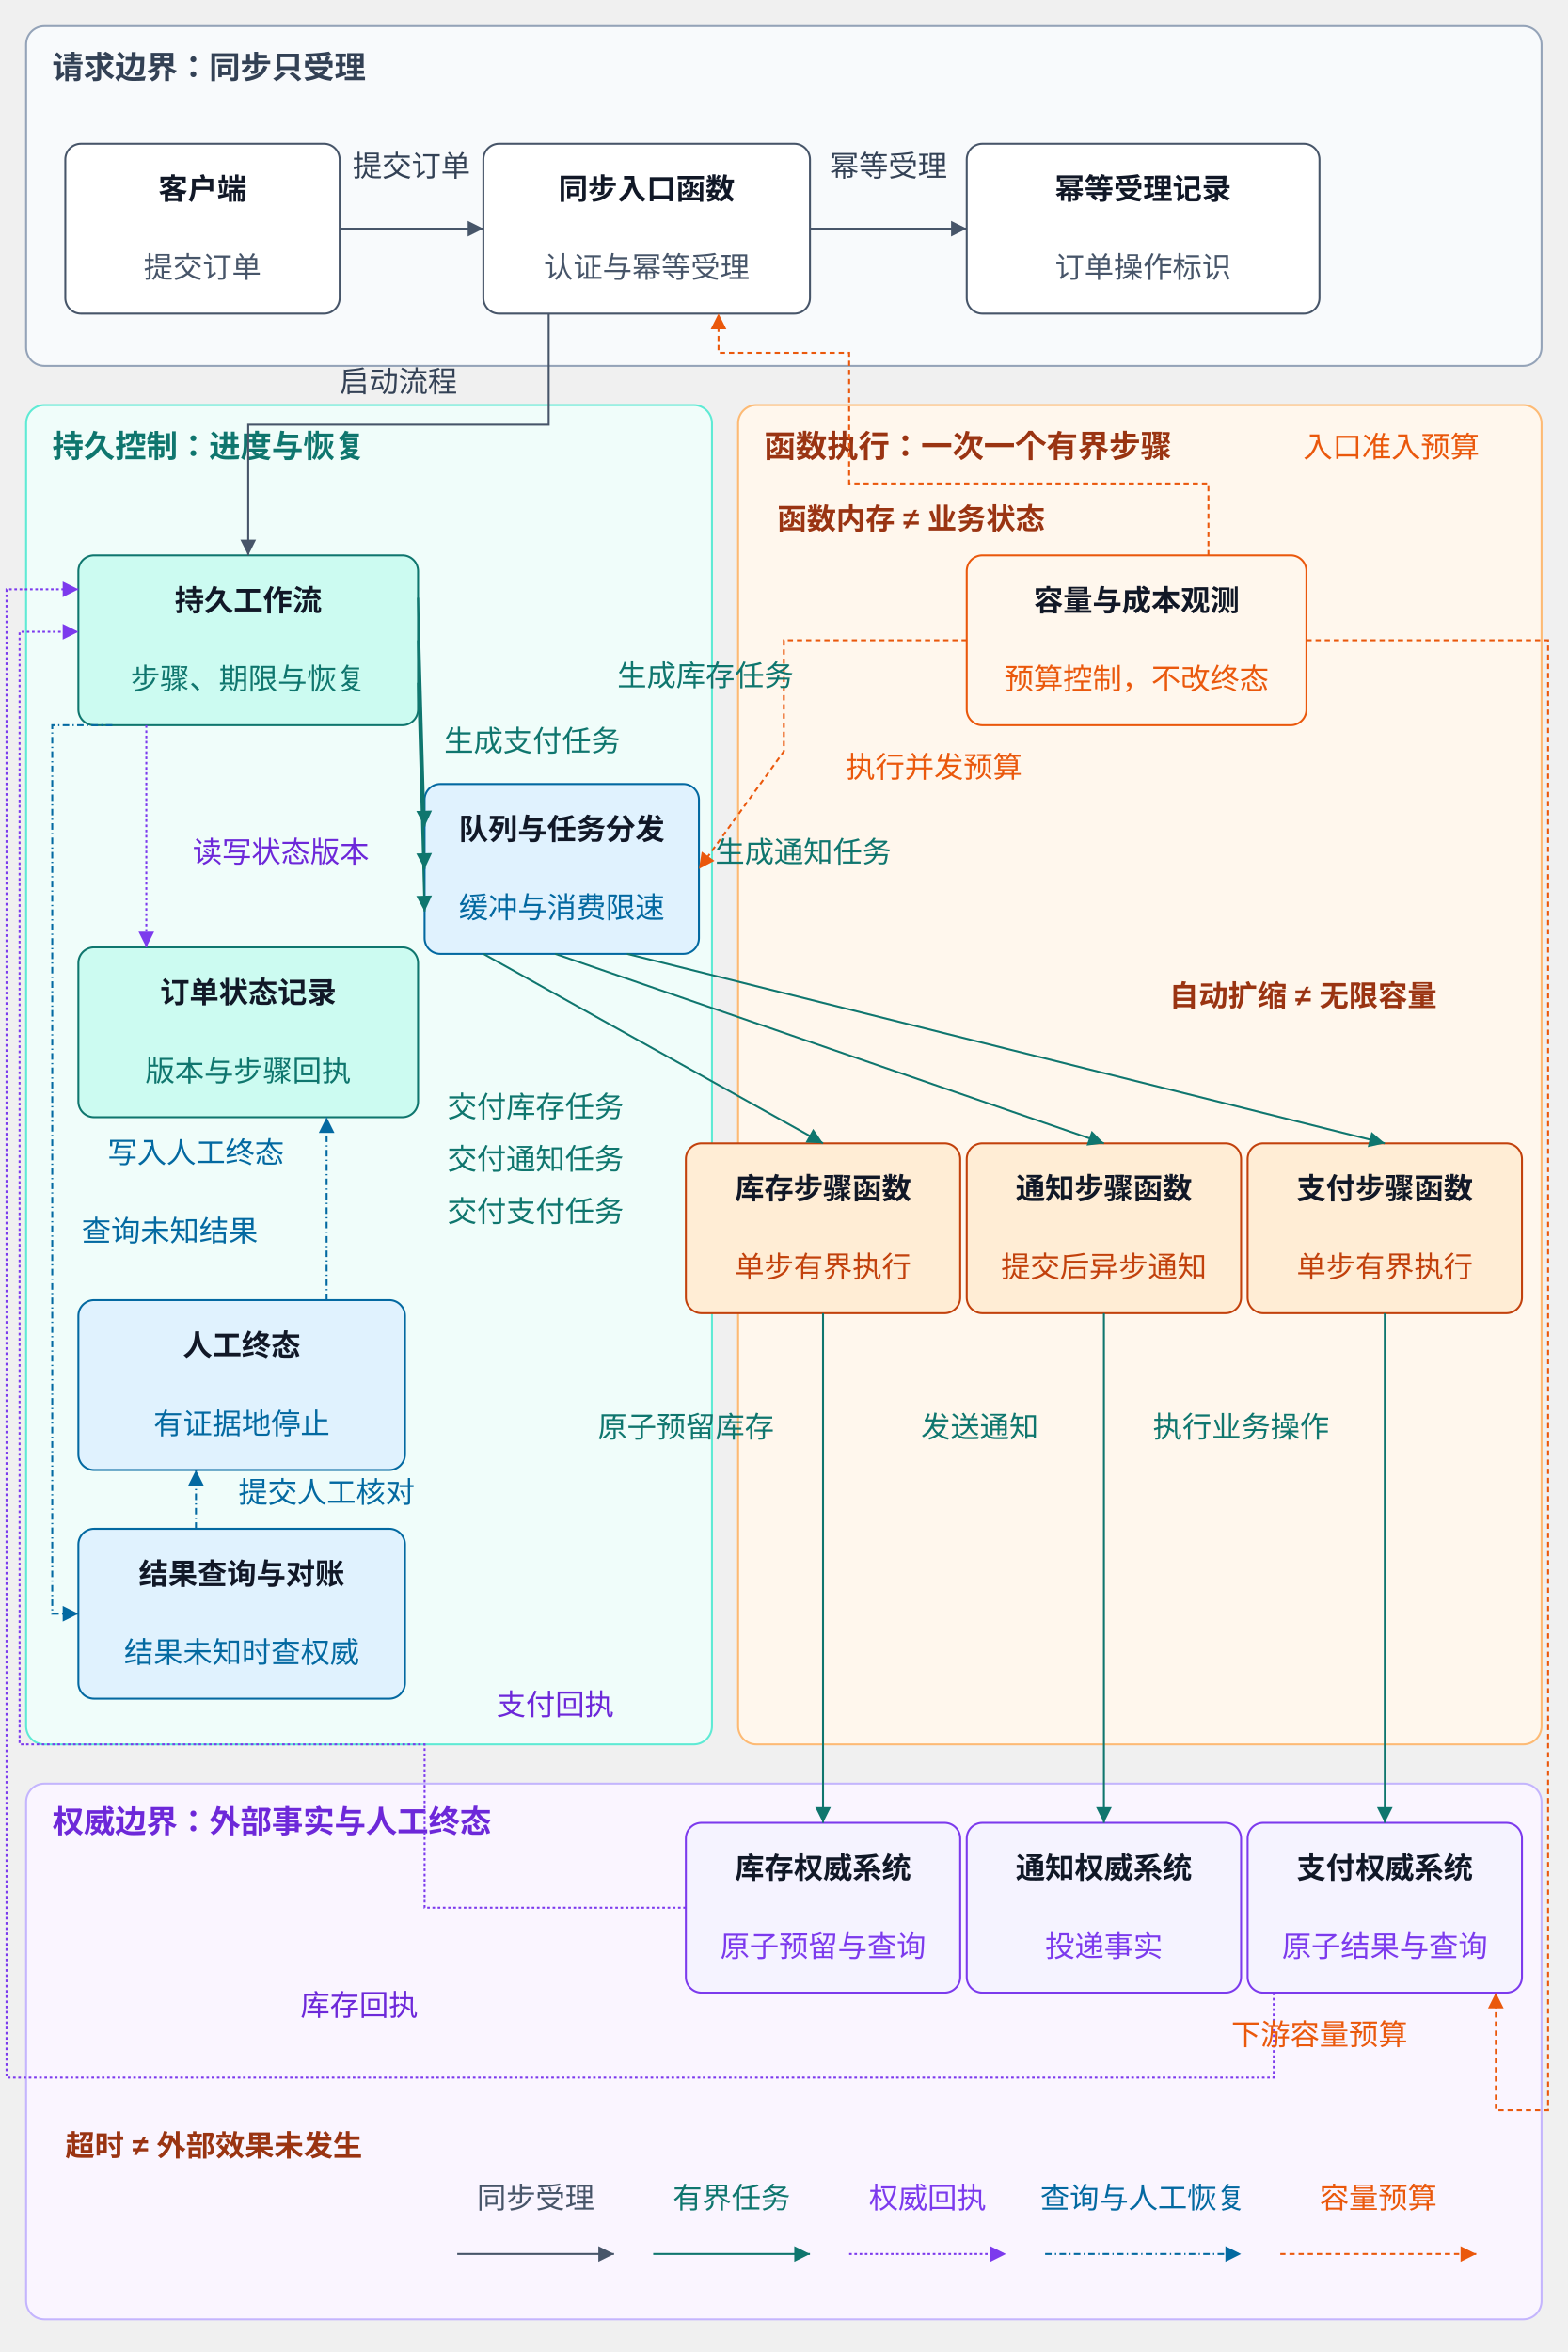
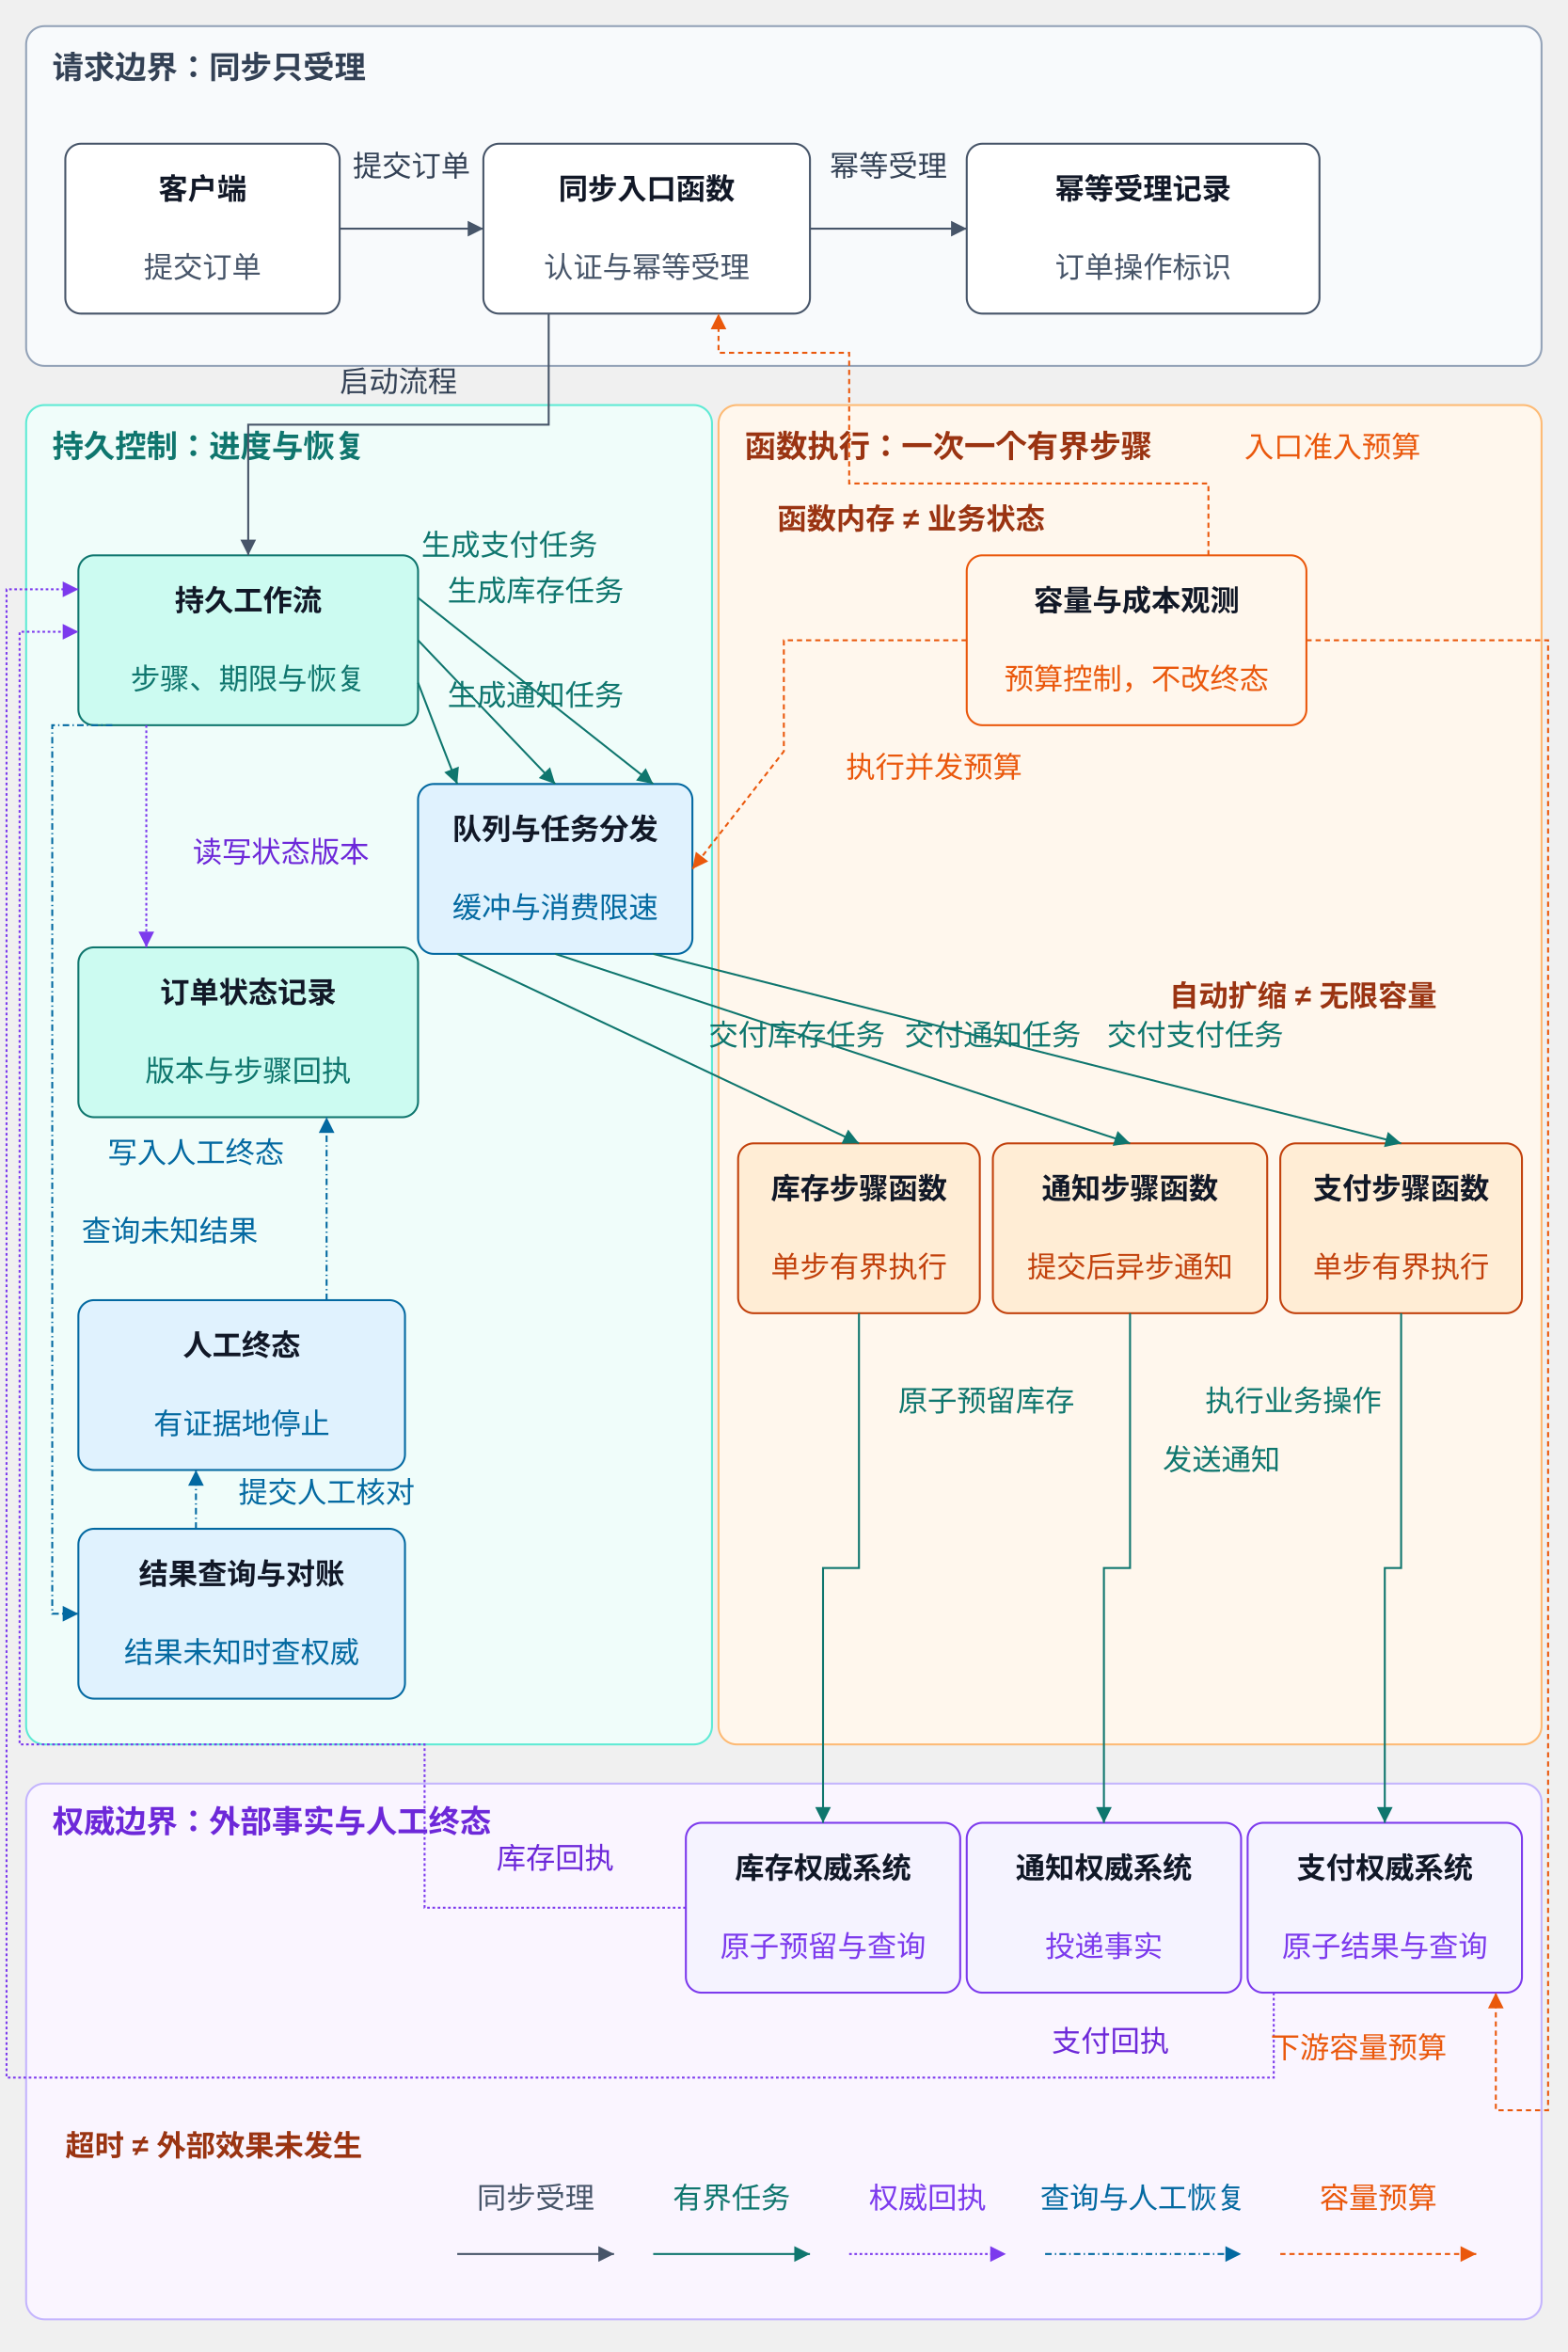
<svg xmlns="http://www.w3.org/2000/svg" viewBox="0 0 2400 3600" role="img" aria-labelledby="sty11-title sty11-desc">
  <defs>
    <marker id="arrow-request" markerUnits="userSpaceOnUse" viewBox="0 0 12 12" markerWidth="24" markerHeight="24" refX="12" refY="6" orient="auto">
      <path d="M 0 0 L 12 6 L 0 12 Z" fill="#475569" />
    </marker>
    <marker id="arrow-work" markerUnits="userSpaceOnUse" viewBox="0 0 12 12" markerWidth="24" markerHeight="24" refX="12" refY="6" orient="auto">
      <path d="M 0 0 L 12 6 L 0 12 Z" fill="#0F766E" />
    </marker>
    <marker id="arrow-receipt" markerUnits="userSpaceOnUse" viewBox="0 0 12 12" markerWidth="24" markerHeight="24" refX="12" refY="6" orient="auto">
      <path d="M 0 0 L 12 6 L 0 12 Z" fill="#7C3AED" />
    </marker>
    <marker id="arrow-recovery" markerUnits="userSpaceOnUse" viewBox="0 0 12 12" markerWidth="24" markerHeight="24" refX="12" refY="6" orient="auto">
      <path d="M 0 0 L 12 6 L 0 12 Z" fill="#0369A1" />
    </marker>
    <marker id="arrow-budget" markerUnits="userSpaceOnUse" viewBox="0 0 12 12" markerWidth="24" markerHeight="24" refX="12" refY="6" orient="auto">
      <path d="M 0 0 L 12 6 L 0 12 Z" fill="#EA580C" />
    </marker>
  </defs>
  <g data-region-id="request-boundary">
    <rect x="40" y="40" width="2320" height="520" rx="28" ry="28" fill="#F8FAFC" stroke="#94A3B8" stroke-width="3" />
    <text data-region-label-for="request-boundary" x="80" y="120" font-family="Arial, sans-serif" font-size="48" font-weight="700" fill="#334155">请求边界：同步只受理</text>
  </g>
  <g data-region-id="durable-control">
    <rect x="40" y="620" width="1050" height="2050" rx="28" ry="28" fill="#F0FDFA" stroke="#5EEAD4" stroke-width="3" />
    <text data-region-label-for="durable-control" x="80" y="700" font-family="Arial, sans-serif" font-size="48" font-weight="700" fill="#0F766E">持久控制：进度与恢复</text>
  </g>
  <g data-region-id="function-execution">
-     <rect x="1130" y="620" width="1230" height="2050" rx="28" ry="28" fill="#FFF7ED" stroke="#FDBA74" stroke-width="3" />
-     <text data-region-label-for="function-execution" x="1170" y="700" font-family="Arial, sans-serif" font-size="48" font-weight="700" fill="#9A3412">函数执行：一次一个有界步骤</text>
+     <rect x="1100" y="620" width="1260" height="2050" rx="28" ry="28" fill="#FFF7ED" stroke="#FDBA74" stroke-width="3" />
+     <text data-region-label-for="function-execution" x="1140" y="700" font-family="Arial, sans-serif" font-size="48" font-weight="700" fill="#9A3412">函数执行：一次一个有界步骤</text>
  </g>
  <g data-region-id="authority-boundary">
    <rect x="40" y="2730" width="2320" height="820" rx="28" ry="28" fill="#FAF5FF" stroke="#C4B5FD" stroke-width="3" />
    <text data-region-label-for="authority-boundary" x="80" y="2805" font-family="Arial, sans-serif" font-size="48" font-weight="700" fill="#6D28D9">权威边界：外部事实与人工终态</text>
  </g>
  <g data-node-id="client">
    <rect x="100" y="220" width="420" height="260" rx="24" ry="24" fill="#FFFFFF" stroke="#475569" stroke-width="3" />
    <text data-header-for="node-client" x="310" y="305" text-anchor="middle" font-family="Arial, sans-serif" font-size="45" font-weight="700" fill="#111827">客户端</text>
    <text data-type-for="node-client" x="310" y="425" text-anchor="middle" font-family="Arial, sans-serif" font-size="45" fill="#475569">提交订单</text>
  </g>
  <g data-node-id="sync-ingress">
    <rect x="740" y="220" width="500" height="260" rx="24" ry="24" fill="#FFFFFF" stroke="#475569" stroke-width="3" />
    <text data-header-for="node-sync-ingress" x="990" y="305" text-anchor="middle" font-family="Arial, sans-serif" font-size="45" font-weight="700" fill="#111827">同步入口函数</text>
    <text data-type-for="node-sync-ingress" x="990" y="425" text-anchor="middle" font-family="Arial, sans-serif" font-size="45" fill="#475569">认证与幂等受理</text>
  </g>
  <g data-node-id="admission-store">
    <rect x="1480" y="220" width="540" height="260" rx="24" ry="24" fill="#FFFFFF" stroke="#475569" stroke-width="3" />
    <text data-header-for="node-admission-store" x="1750" y="305" text-anchor="middle" font-family="Arial, sans-serif" font-size="45" font-weight="700" fill="#111827">幂等受理记录</text>
    <text data-type-for="node-admission-store" x="1750" y="425" text-anchor="middle" font-family="Arial, sans-serif" font-size="45" fill="#475569">订单操作标识</text>
  </g>
  <g data-node-id="durable-workflow">
    <rect x="120" y="850" width="520" height="260" rx="24" ry="24" fill="#CCFBF1" stroke="#0F766E" stroke-width="3" />
    <text data-header-for="node-durable-workflow" x="380" y="935" text-anchor="middle" font-family="Arial, sans-serif" font-size="45" font-weight="700" fill="#111827">持久工作流</text>
    <text data-type-for="node-durable-workflow" x="380" y="1055" text-anchor="middle" font-family="Arial, sans-serif" font-size="45" fill="#0F766E">步骤、期限与恢复</text>
  </g>
  <g data-node-id="order-state">
    <rect x="120" y="1450" width="520" height="260" rx="24" ry="24" fill="#CCFBF1" stroke="#0F766E" stroke-width="3" />
    <text data-header-for="node-order-state" x="380" y="1535" text-anchor="middle" font-family="Arial, sans-serif" font-size="45" font-weight="700" fill="#111827">订单状态记录</text>
    <text data-type-for="node-order-state" x="380" y="1655" text-anchor="middle" font-family="Arial, sans-serif" font-size="45" fill="#0F766E">版本与步骤回执</text>
  </g>
  <g data-node-id="task-queue">
-     <rect x="650" y="1200" width="420" height="260" rx="24" ry="24" fill="#E0F2FE" stroke="#0369A1" stroke-width="3" />
-     <text data-header-for="node-task-queue" x="860" y="1285" text-anchor="middle" font-family="Arial, sans-serif" font-size="45" font-weight="700" fill="#111827">队列与任务分发</text>
-     <text data-type-for="node-task-queue" x="860" y="1405" text-anchor="middle" font-family="Arial, sans-serif" font-size="45" fill="#0369A1">缓冲与消费限速</text>
+     <rect x="640" y="1200" width="420" height="260" rx="24" ry="24" fill="#E0F2FE" stroke="#0369A1" stroke-width="3" />
+     <text data-header-for="node-task-queue" x="850" y="1285" text-anchor="middle" font-family="Arial, sans-serif" font-size="45" font-weight="700" fill="#111827">队列与任务分发</text>
+     <text data-type-for="node-task-queue" x="850" y="1405" text-anchor="middle" font-family="Arial, sans-serif" font-size="45" fill="#0369A1">缓冲与消费限速</text>
  </g>
  <g data-node-id="inventory-function">
-     <rect x="1050" y="1750" width="420" height="260" rx="24" ry="24" fill="#FFEDD5" stroke="#C2410C" stroke-width="3" />
-     <text data-header-for="node-inventory-function" x="1260" y="1835" text-anchor="middle" font-family="Arial, sans-serif" font-size="45" font-weight="700" fill="#111827">库存步骤函数</text>
-     <text data-type-for="node-inventory-function" x="1260" y="1955" text-anchor="middle" font-family="Arial, sans-serif" font-size="45" fill="#C2410C">单步有界执行</text>
+     <rect x="1130" y="1750" width="370" height="260" rx="24" ry="24" fill="#FFEDD5" stroke="#C2410C" stroke-width="3" />
+     <text data-header-for="node-inventory-function" x="1315" y="1835" text-anchor="middle" font-family="Arial, sans-serif" font-size="45" font-weight="700" fill="#111827">库存步骤函数</text>
+     <text data-type-for="node-inventory-function" x="1315" y="1955" text-anchor="middle" font-family="Arial, sans-serif" font-size="45" fill="#C2410C">单步有界执行</text>
  </g>
  <g data-node-id="notification-function">
-     <rect x="1480" y="1750" width="420" height="260" rx="24" ry="24" fill="#FFEDD5" stroke="#C2410C" stroke-width="3" />
-     <text data-header-for="node-notification-function" x="1690" y="1835" text-anchor="middle" font-family="Arial, sans-serif" font-size="45" font-weight="700" fill="#111827">通知步骤函数</text>
-     <text data-type-for="node-notification-function" x="1690" y="1955" text-anchor="middle" font-family="Arial, sans-serif" font-size="45" fill="#C2410C">提交后异步通知</text>
+     <rect x="1520" y="1750" width="420" height="260" rx="24" ry="24" fill="#FFEDD5" stroke="#C2410C" stroke-width="3" />
+     <text data-header-for="node-notification-function" x="1730" y="1835" text-anchor="middle" font-family="Arial, sans-serif" font-size="45" font-weight="700" fill="#111827">通知步骤函数</text>
+     <text data-type-for="node-notification-function" x="1730" y="1955" text-anchor="middle" font-family="Arial, sans-serif" font-size="45" fill="#C2410C">提交后异步通知</text>
  </g>
  <g data-node-id="payment-function">
-     <rect x="1910" y="1750" width="420" height="260" rx="24" ry="24" fill="#FFEDD5" stroke="#C2410C" stroke-width="3" />
-     <text data-header-for="node-payment-function" x="2120" y="1835" text-anchor="middle" font-family="Arial, sans-serif" font-size="45" font-weight="700" fill="#111827">支付步骤函数</text>
-     <text data-type-for="node-payment-function" x="2120" y="1955" text-anchor="middle" font-family="Arial, sans-serif" font-size="45" fill="#C2410C">单步有界执行</text>
+     <rect x="1960" y="1750" width="370" height="260" rx="24" ry="24" fill="#FFEDD5" stroke="#C2410C" stroke-width="3" />
+     <text data-header-for="node-payment-function" x="2145" y="1835" text-anchor="middle" font-family="Arial, sans-serif" font-size="45" font-weight="700" fill="#111827">支付步骤函数</text>
+     <text data-type-for="node-payment-function" x="2145" y="1955" text-anchor="middle" font-family="Arial, sans-serif" font-size="45" fill="#C2410C">单步有界执行</text>
  </g>
  <g data-node-id="capacity-cost-observability">
    <rect x="1480" y="850" width="520" height="260" rx="24" ry="24" fill="#FFF7ED" stroke="#EA580C" stroke-width="3" />
    <text data-header-for="node-capacity-cost-observability" x="1740" y="935" text-anchor="middle" font-family="Arial, sans-serif" font-size="45" font-weight="700" fill="#111827">容量与成本观测</text>
    <text data-type-for="node-capacity-cost-observability" x="1740" y="1055" text-anchor="middle" font-family="Arial, sans-serif" font-size="45" fill="#EA580C">预算控制，不改终态</text>
  </g>
  <g data-node-id="manual-terminal">
    <rect x="120" y="1990" width="500" height="260" rx="24" ry="24" fill="#E0F2FE" stroke="#0369A1" stroke-width="3" />
    <text data-header-for="node-manual-terminal" x="370" y="2075" text-anchor="middle" font-family="Arial, sans-serif" font-size="45" font-weight="700" fill="#111827">人工终态</text>
    <text data-type-for="node-manual-terminal" x="370" y="2195" text-anchor="middle" font-family="Arial, sans-serif" font-size="45" fill="#0369A1">有证据地停止</text>
  </g>
  <g data-node-id="reconciliation">
    <rect x="120" y="2340" width="500" height="260" rx="24" ry="24" fill="#E0F2FE" stroke="#0369A1" stroke-width="3" />
    <text data-header-for="node-reconciliation" x="370" y="2425" text-anchor="middle" font-family="Arial, sans-serif" font-size="45" font-weight="700" fill="#111827">结果查询与对账</text>
    <text data-type-for="node-reconciliation" x="370" y="2545" text-anchor="middle" font-family="Arial, sans-serif" font-size="45" fill="#0369A1">结果未知时查权威</text>
  </g>
  <g data-node-id="inventory-authority">
    <rect x="1050" y="2790" width="420" height="260" rx="24" ry="24" fill="#F5F3FF" stroke="#7C3AED" stroke-width="3" />
    <text data-header-for="node-inventory-authority" x="1260" y="2875" text-anchor="middle" font-family="Arial, sans-serif" font-size="45" font-weight="700" fill="#111827">库存权威系统</text>
    <text data-type-for="node-inventory-authority" x="1260" y="2995" text-anchor="middle" font-family="Arial, sans-serif" font-size="45" fill="#7C3AED">原子预留与查询</text>
  </g>
  <g data-node-id="notification-provider">
    <rect x="1480" y="2790" width="420" height="260" rx="24" ry="24" fill="#F5F3FF" stroke="#7C3AED" stroke-width="3" />
    <text data-header-for="node-notification-provider" x="1690" y="2875" text-anchor="middle" font-family="Arial, sans-serif" font-size="45" font-weight="700" fill="#111827">通知权威系统</text>
    <text data-type-for="node-notification-provider" x="1690" y="2995" text-anchor="middle" font-family="Arial, sans-serif" font-size="45" fill="#7C3AED">投递事实</text>
  </g>
  <g data-node-id="payment-authority">
    <rect x="1910" y="2790" width="420" height="260" rx="24" ry="24" fill="#F5F3FF" stroke="#7C3AED" stroke-width="3" />
    <text data-header-for="node-payment-authority" x="2120" y="2875" text-anchor="middle" font-family="Arial, sans-serif" font-size="45" font-weight="700" fill="#111827">支付权威系统</text>
    <text data-type-for="node-payment-authority" x="2120" y="2995" text-anchor="middle" font-family="Arial, sans-serif" font-size="45" fill="#7C3AED">原子结果与查询</text>
  </g>
  <g data-note-id="volatile-state">
    <text data-note-text-for="volatile-state" x="1190" y="810" font-family="Arial, sans-serif" font-size="45" font-weight="700" fill="#9A3412">函数内存 ≠ 业务状态</text>
  </g>
  <g data-note-id="finite-capacity">
    <text data-note-text-for="finite-capacity" x="1790" y="1540" font-family="Arial, sans-serif" font-size="45" font-weight="700" fill="#9A3412">自动扩缩 ≠ 无限容量</text>
  </g>
  <g data-note-id="unknown-effect">
    <text data-note-text-for="unknown-effect" x="100" y="3300" font-family="Arial, sans-serif" font-size="45" font-weight="700" fill="#9A3412">超时 ≠ 外部效果未发生</text>
  </g>
  <path data-edge-id="submit-order" data-edge-role="request" d="M 520 350 L 630 350 L 740 350" fill="none" stroke="#475569" stroke-width="3" marker-end="url(#arrow-request)" />
  <path data-edge-id="idempotent-accept" data-edge-role="request" d="M 1240 350 L 1360 350 L 1480 350" fill="none" stroke="#475569" stroke-width="3" marker-end="url(#arrow-request)" />
  <path data-edge-id="start-workflow" data-edge-role="request" d="M 840 480 L 840 650 L 380 650 L 380 850" fill="none" stroke="#475569" stroke-width="3" marker-end="url(#arrow-request)" />
  <path data-edge-id="read-order-state" data-edge-role="receipt" d="M 224 1110 L 224 1280 L 224 1450" fill="none" stroke="#7C3AED" stroke-width="3" stroke-dasharray="4 4" marker-end="url(#arrow-receipt)" />
-   <path data-edge-id="enqueue-payment" data-edge-role="work" d="M 640 915 L 645 1090 L 650 1265" fill="none" stroke="#0F766E" stroke-width="3" marker-end="url(#arrow-work)" />
-   <path data-edge-id="enqueue-inventory" data-edge-role="work" d="M 640 980 L 645 1155 L 650 1330" fill="none" stroke="#0F766E" stroke-width="3" marker-end="url(#arrow-work)" />
-   <path data-edge-id="enqueue-notification" data-edge-role="work" d="M 640 1045 L 645 1220 L 650 1395" fill="none" stroke="#0F766E" stroke-width="3" marker-end="url(#arrow-work)" />
-   <path data-edge-id="deliver-inventory" data-edge-role="work" d="M 740 1460 L 1000 1605 L 1260 1750" fill="none" stroke="#0F766E" stroke-width="3" marker-end="url(#arrow-work)" />
-   <path data-edge-id="deliver-notification" data-edge-role="work" d="M 850 1460 L 1270 1605 L 1690 1750" fill="none" stroke="#0F766E" stroke-width="3" marker-end="url(#arrow-work)" />
-   <path data-edge-id="deliver-payment" data-edge-role="work" d="M 960 1460 L 1540 1605 L 2120 1750" fill="none" stroke="#0F766E" stroke-width="3" marker-end="url(#arrow-work)" />
-   <path data-edge-id="invoke-payment" data-edge-role="work" d="M 2120 2010 L 2120 2400 L 2120 2790" fill="none" stroke="#0F766E" stroke-width="3" marker-end="url(#arrow-work)" />
-   <path data-edge-id="reserve-inventory" data-edge-role="work" d="M 1260 2010 L 1260 2400 L 1260 2790" fill="none" stroke="#0F766E" stroke-width="3" marker-end="url(#arrow-work)" />
-   <path data-edge-id="send-notification" data-edge-role="work" d="M 1690 2010 L 1690 2400 L 1690 2790" fill="none" stroke="#0F766E" stroke-width="3" marker-end="url(#arrow-work)" />
+   <path data-edge-id="enqueue-payment" data-edge-role="work" d="M 640 915 L 820 1058 L 1000 1200" fill="none" stroke="#0F766E" stroke-width="3" marker-end="url(#arrow-work)" />
+   <path data-edge-id="enqueue-inventory" data-edge-role="work" d="M 640 980 L 745 1090 L 850 1200" fill="none" stroke="#0F766E" stroke-width="3" marker-end="url(#arrow-work)" />
+   <path data-edge-id="enqueue-notification" data-edge-role="work" d="M 640 1045 L 670 1123 L 700 1200" fill="none" stroke="#0F766E" stroke-width="3" marker-end="url(#arrow-work)" />
+   <path data-edge-id="deliver-inventory" data-edge-role="work" d="M 700 1460 L 1008 1605 L 1315 1750" fill="none" stroke="#0F766E" stroke-width="3" marker-end="url(#arrow-work)" />
+   <path data-edge-id="deliver-notification" data-edge-role="work" d="M 850 1460 L 1290 1605 L 1730 1750" fill="none" stroke="#0F766E" stroke-width="3" marker-end="url(#arrow-work)" />
+   <path data-edge-id="deliver-payment" data-edge-role="work" d="M 1000 1460 L 1573 1605 L 2145 1750" fill="none" stroke="#0F766E" stroke-width="3" marker-end="url(#arrow-work)" />
+   <path data-edge-id="invoke-payment" data-edge-role="work" d="M 2145 2010 L 2145 2400 L 2120 2400 L 2120 2790" fill="none" stroke="#0F766E" stroke-width="3" marker-end="url(#arrow-work)" />
+   <path data-edge-id="reserve-inventory" data-edge-role="work" d="M 1315 2010 L 1315 2400 L 1260 2400 L 1260 2790" fill="none" stroke="#0F766E" stroke-width="3" marker-end="url(#arrow-work)" />
+   <path data-edge-id="send-notification" data-edge-role="work" d="M 1730 2010 L 1730 2400 L 1690 2400 L 1690 2790" fill="none" stroke="#0F766E" stroke-width="3" marker-end="url(#arrow-work)" />
  <path data-edge-id="inventory-receipt" data-edge-role="receipt" d="M 1050 2920 L 650 2920 L 650 2670 L 30 2670 L 30 967 L 120 967" fill="none" stroke="#7C3AED" stroke-width="3" stroke-dasharray="4 4" marker-end="url(#arrow-receipt)" />
  <path data-edge-id="payment-receipt" data-edge-role="receipt" d="M 1950 3050 L 1950 3180 L 10 3180 L 10 902 L 120 902" fill="none" stroke="#7C3AED" stroke-width="3" stroke-dasharray="4 4" marker-end="url(#arrow-receipt)" />
  <path data-edge-id="query-unknown-result" data-edge-role="recovery" d="M 172 1110 L 80 1110 L 80 2470 L 120 2470" fill="none" stroke="#0369A1" stroke-width="3" stroke-dasharray="10 5 2 5" marker-end="url(#arrow-recovery)" />
  <path data-edge-id="reconcile-manually" data-edge-role="recovery" d="M 300 2340 L 300 2295 L 300 2250" fill="none" stroke="#0369A1" stroke-width="3" stroke-dasharray="10 5 2 5" marker-end="url(#arrow-recovery)" />
  <path data-edge-id="close-manual-terminal" data-edge-role="recovery" d="M 500 1990 L 500 1850 L 500 1710" fill="none" stroke="#0369A1" stroke-width="3" stroke-dasharray="10 5 2 5" marker-end="url(#arrow-recovery)" />
  <path data-edge-id="limit-ingress" data-edge-role="budget" d="M 1850 850 L 1850 740 L 1300 740 L 1300 540 L 1100 540 L 1100 480" fill="none" stroke="#EA580C" stroke-width="3" stroke-dasharray="8 6" marker-end="url(#arrow-budget)" />
-   <path data-edge-id="limit-execution" data-edge-role="budget" d="M 1480 980 L 1200 980 L 1200 1150 L 1070 1330" fill="none" stroke="#EA580C" stroke-width="3" stroke-dasharray="8 6" marker-end="url(#arrow-budget)" />
+   <path data-edge-id="limit-execution" data-edge-role="budget" d="M 1480 980 L 1200 980 L 1200 1150 L 1060 1330" fill="none" stroke="#EA580C" stroke-width="3" stroke-dasharray="8 6" marker-end="url(#arrow-budget)" />
  <path data-edge-id="limit-downstream" data-edge-role="budget" d="M 2000 980 L 2370 980 L 2370 3230 L 2290 3230 L 2290 3050" fill="none" stroke="#EA580C" stroke-width="3" stroke-dasharray="8 6" marker-end="url(#arrow-budget)" />
  <path data-legend-edge-id="legend-edge-request" data-edge-role="request" d="M 700 3450 L 820 3450 L 940 3450" fill="none" stroke="#475569" stroke-width="3" marker-end="url(#arrow-request)" />
  <path data-legend-edge-id="legend-edge-work" data-edge-role="work" d="M 1000 3450 L 1120 3450 L 1240 3450" fill="none" stroke="#0F766E" stroke-width="3" marker-end="url(#arrow-work)" />
  <path data-legend-edge-id="legend-edge-receipt" data-edge-role="receipt" d="M 1300 3450 L 1420 3450 L 1540 3450" fill="none" stroke="#7C3AED" stroke-width="3" stroke-dasharray="4 4" marker-end="url(#arrow-receipt)" />
  <path data-legend-edge-id="legend-edge-recovery" data-edge-role="recovery" d="M 1600 3450 L 1750 3450 L 1900 3450" fill="none" stroke="#0369A1" stroke-width="3" stroke-dasharray="10 5 2 5" marker-end="url(#arrow-recovery)" />
  <path data-legend-edge-id="legend-edge-budget" data-edge-role="budget" d="M 1960 3450 L 2110 3450 L 2260 3450" fill="none" stroke="#EA580C" stroke-width="3" stroke-dasharray="8 6" marker-end="url(#arrow-budget)" />
  <text data-edge-id="submit-order" x="630" y="270" text-anchor="middle" font-family="Arial, sans-serif" font-size="45" fill="#334155">提交订单</text>
  <text data-edge-id="idempotent-accept" x="1360" y="270" text-anchor="middle" font-family="Arial, sans-serif" font-size="45" fill="#334155">幂等受理</text>
  <text data-edge-id="start-workflow" x="610" y="600" text-anchor="middle" font-family="Arial, sans-serif" font-size="45" fill="#334155">启动流程</text>
  <text data-edge-id="read-order-state" x="430" y="1320" text-anchor="middle" font-family="Arial, sans-serif" font-size="45" fill="#6D28D9">读写状态版本</text>
-   <text data-edge-id="enqueue-payment" x="815" y="1150" text-anchor="middle" font-family="Arial, sans-serif" font-size="45" fill="#0F766E">生成支付任务</text>
-   <text data-edge-id="enqueue-inventory" x="1080" y="1050" text-anchor="middle" font-family="Arial, sans-serif" font-size="45" fill="#0F766E">生成库存任务</text>
-   <text data-edge-id="enqueue-notification" x="1230" y="1320" text-anchor="middle" font-family="Arial, sans-serif" font-size="45" fill="#0F766E">生成通知任务</text>
-   <text data-edge-id="deliver-payment" x="820" y="1870" text-anchor="middle" font-family="Arial, sans-serif" font-size="45" fill="#0F766E">交付支付任务</text>
-   <text data-edge-id="deliver-inventory" x="820" y="1710" text-anchor="middle" font-family="Arial, sans-serif" font-size="45" fill="#0F766E">交付库存任务</text>
-   <text data-edge-id="deliver-notification" x="820" y="1790" text-anchor="middle" font-family="Arial, sans-serif" font-size="45" fill="#0F766E">交付通知任务</text>
-   <text data-edge-id="invoke-payment" x="1900" y="2200" text-anchor="middle" font-family="Arial, sans-serif" font-size="45" fill="#0F766E">执行业务操作</text>
-   <text data-edge-id="reserve-inventory" x="1050" y="2200" text-anchor="middle" font-family="Arial, sans-serif" font-size="45" fill="#0F766E">原子预留库存</text>
-   <text data-edge-id="send-notification" x="1500" y="2200" text-anchor="middle" font-family="Arial, sans-serif" font-size="45" fill="#0F766E">发送通知</text>
-   <text data-edge-id="payment-receipt" x="850" y="2625" text-anchor="middle" font-family="Arial, sans-serif" font-size="45" fill="#6D28D9">支付回执</text>
-   <text data-edge-id="inventory-receipt" x="550" y="3085" text-anchor="middle" font-family="Arial, sans-serif" font-size="45" fill="#6D28D9">库存回执</text>
+   <text data-edge-id="enqueue-payment" x="780" y="850" text-anchor="middle" font-family="Arial, sans-serif" font-size="45" fill="#0F766E">生成支付任务</text>
+   <text data-edge-id="enqueue-inventory" x="820" y="920" text-anchor="middle" font-family="Arial, sans-serif" font-size="45" fill="#0F766E">生成库存任务</text>
+   <text data-edge-id="enqueue-notification" x="820" y="1080" text-anchor="middle" font-family="Arial, sans-serif" font-size="45" fill="#0F766E">生成通知任务</text>
+   <text data-edge-id="deliver-payment" x="1830" y="1600" text-anchor="middle" font-family="Arial, sans-serif" font-size="45" fill="#0F766E">交付支付任务</text>
+   <text data-edge-id="deliver-inventory" x="1220" y="1600" text-anchor="middle" font-family="Arial, sans-serif" font-size="45" fill="#0F766E">交付库存任务</text>
+   <text data-edge-id="deliver-notification" x="1520" y="1600" text-anchor="middle" font-family="Arial, sans-serif" font-size="45" fill="#0F766E">交付通知任务</text>
+   <text data-edge-id="invoke-payment" x="1980" y="2160" text-anchor="middle" font-family="Arial, sans-serif" font-size="45" fill="#0F766E">执行业务操作</text>
+   <text data-edge-id="reserve-inventory" x="1510" y="2160" text-anchor="middle" font-family="Arial, sans-serif" font-size="45" fill="#0F766E">原子预留库存</text>
+   <text data-edge-id="send-notification" x="1870" y="2250" text-anchor="middle" font-family="Arial, sans-serif" font-size="45" fill="#0F766E">发送通知</text>
+   <text data-edge-id="payment-receipt" x="1700" y="3140" text-anchor="middle" font-family="Arial, sans-serif" font-size="45" fill="#6D28D9">支付回执</text>
+   <text data-edge-id="inventory-receipt" x="850" y="2860" text-anchor="middle" font-family="Arial, sans-serif" font-size="45" fill="#6D28D9">库存回执</text>
  <text data-edge-id="query-unknown-result" x="260" y="1900" text-anchor="middle" font-family="Arial, sans-serif" font-size="45" fill="#0369A1">查询未知结果</text>
  <text data-edge-id="reconcile-manually" x="500" y="2300" text-anchor="middle" font-family="Arial, sans-serif" font-size="45" fill="#0369A1">提交人工核对</text>
  <text data-edge-id="close-manual-terminal" x="300" y="1780" text-anchor="middle" font-family="Arial, sans-serif" font-size="45" fill="#0369A1">写入人工终态</text>
-   <text data-edge-id="limit-ingress" x="2130" y="700" text-anchor="middle" font-family="Arial, sans-serif" font-size="45" fill="#EA580C">入口准入预算</text>
+   <text data-edge-id="limit-ingress" x="2040" y="700" text-anchor="middle" font-family="Arial, sans-serif" font-size="45" fill="#EA580C">入口准入预算</text>
  <text data-edge-id="limit-execution" x="1430" y="1190" text-anchor="middle" font-family="Arial, sans-serif" font-size="45" fill="#EA580C">执行并发预算</text>
-   <text data-edge-id="limit-downstream" x="2020" y="3130" text-anchor="middle" font-family="Arial, sans-serif" font-size="45" fill="#EA580C">下游容量预算</text>
+   <text data-edge-id="limit-downstream" x="2080" y="3150" text-anchor="middle" font-family="Arial, sans-serif" font-size="45" fill="#EA580C">下游容量预算</text>
  <text data-legend-label-for="legend-edge-request" x="820" y="3380" text-anchor="middle" font-family="Arial, sans-serif" font-size="45" fill="#475569">同步受理</text>
  <text data-legend-label-for="legend-edge-work" x="1120" y="3380" text-anchor="middle" font-family="Arial, sans-serif" font-size="45" fill="#0F766E">有界任务</text>
  <text data-legend-label-for="legend-edge-receipt" x="1420" y="3380" text-anchor="middle" font-family="Arial, sans-serif" font-size="45" fill="#7C3AED">权威回执</text>
  <text data-legend-label-for="legend-edge-recovery" x="1750" y="3380" text-anchor="middle" font-family="Arial, sans-serif" font-size="45" fill="#0369A1">查询与人工恢复</text>
  <text data-legend-label-for="legend-edge-budget" x="2110" y="3380" text-anchor="middle" font-family="Arial, sans-serif" font-size="45" fill="#EA580C">容量预算</text>
</svg>
